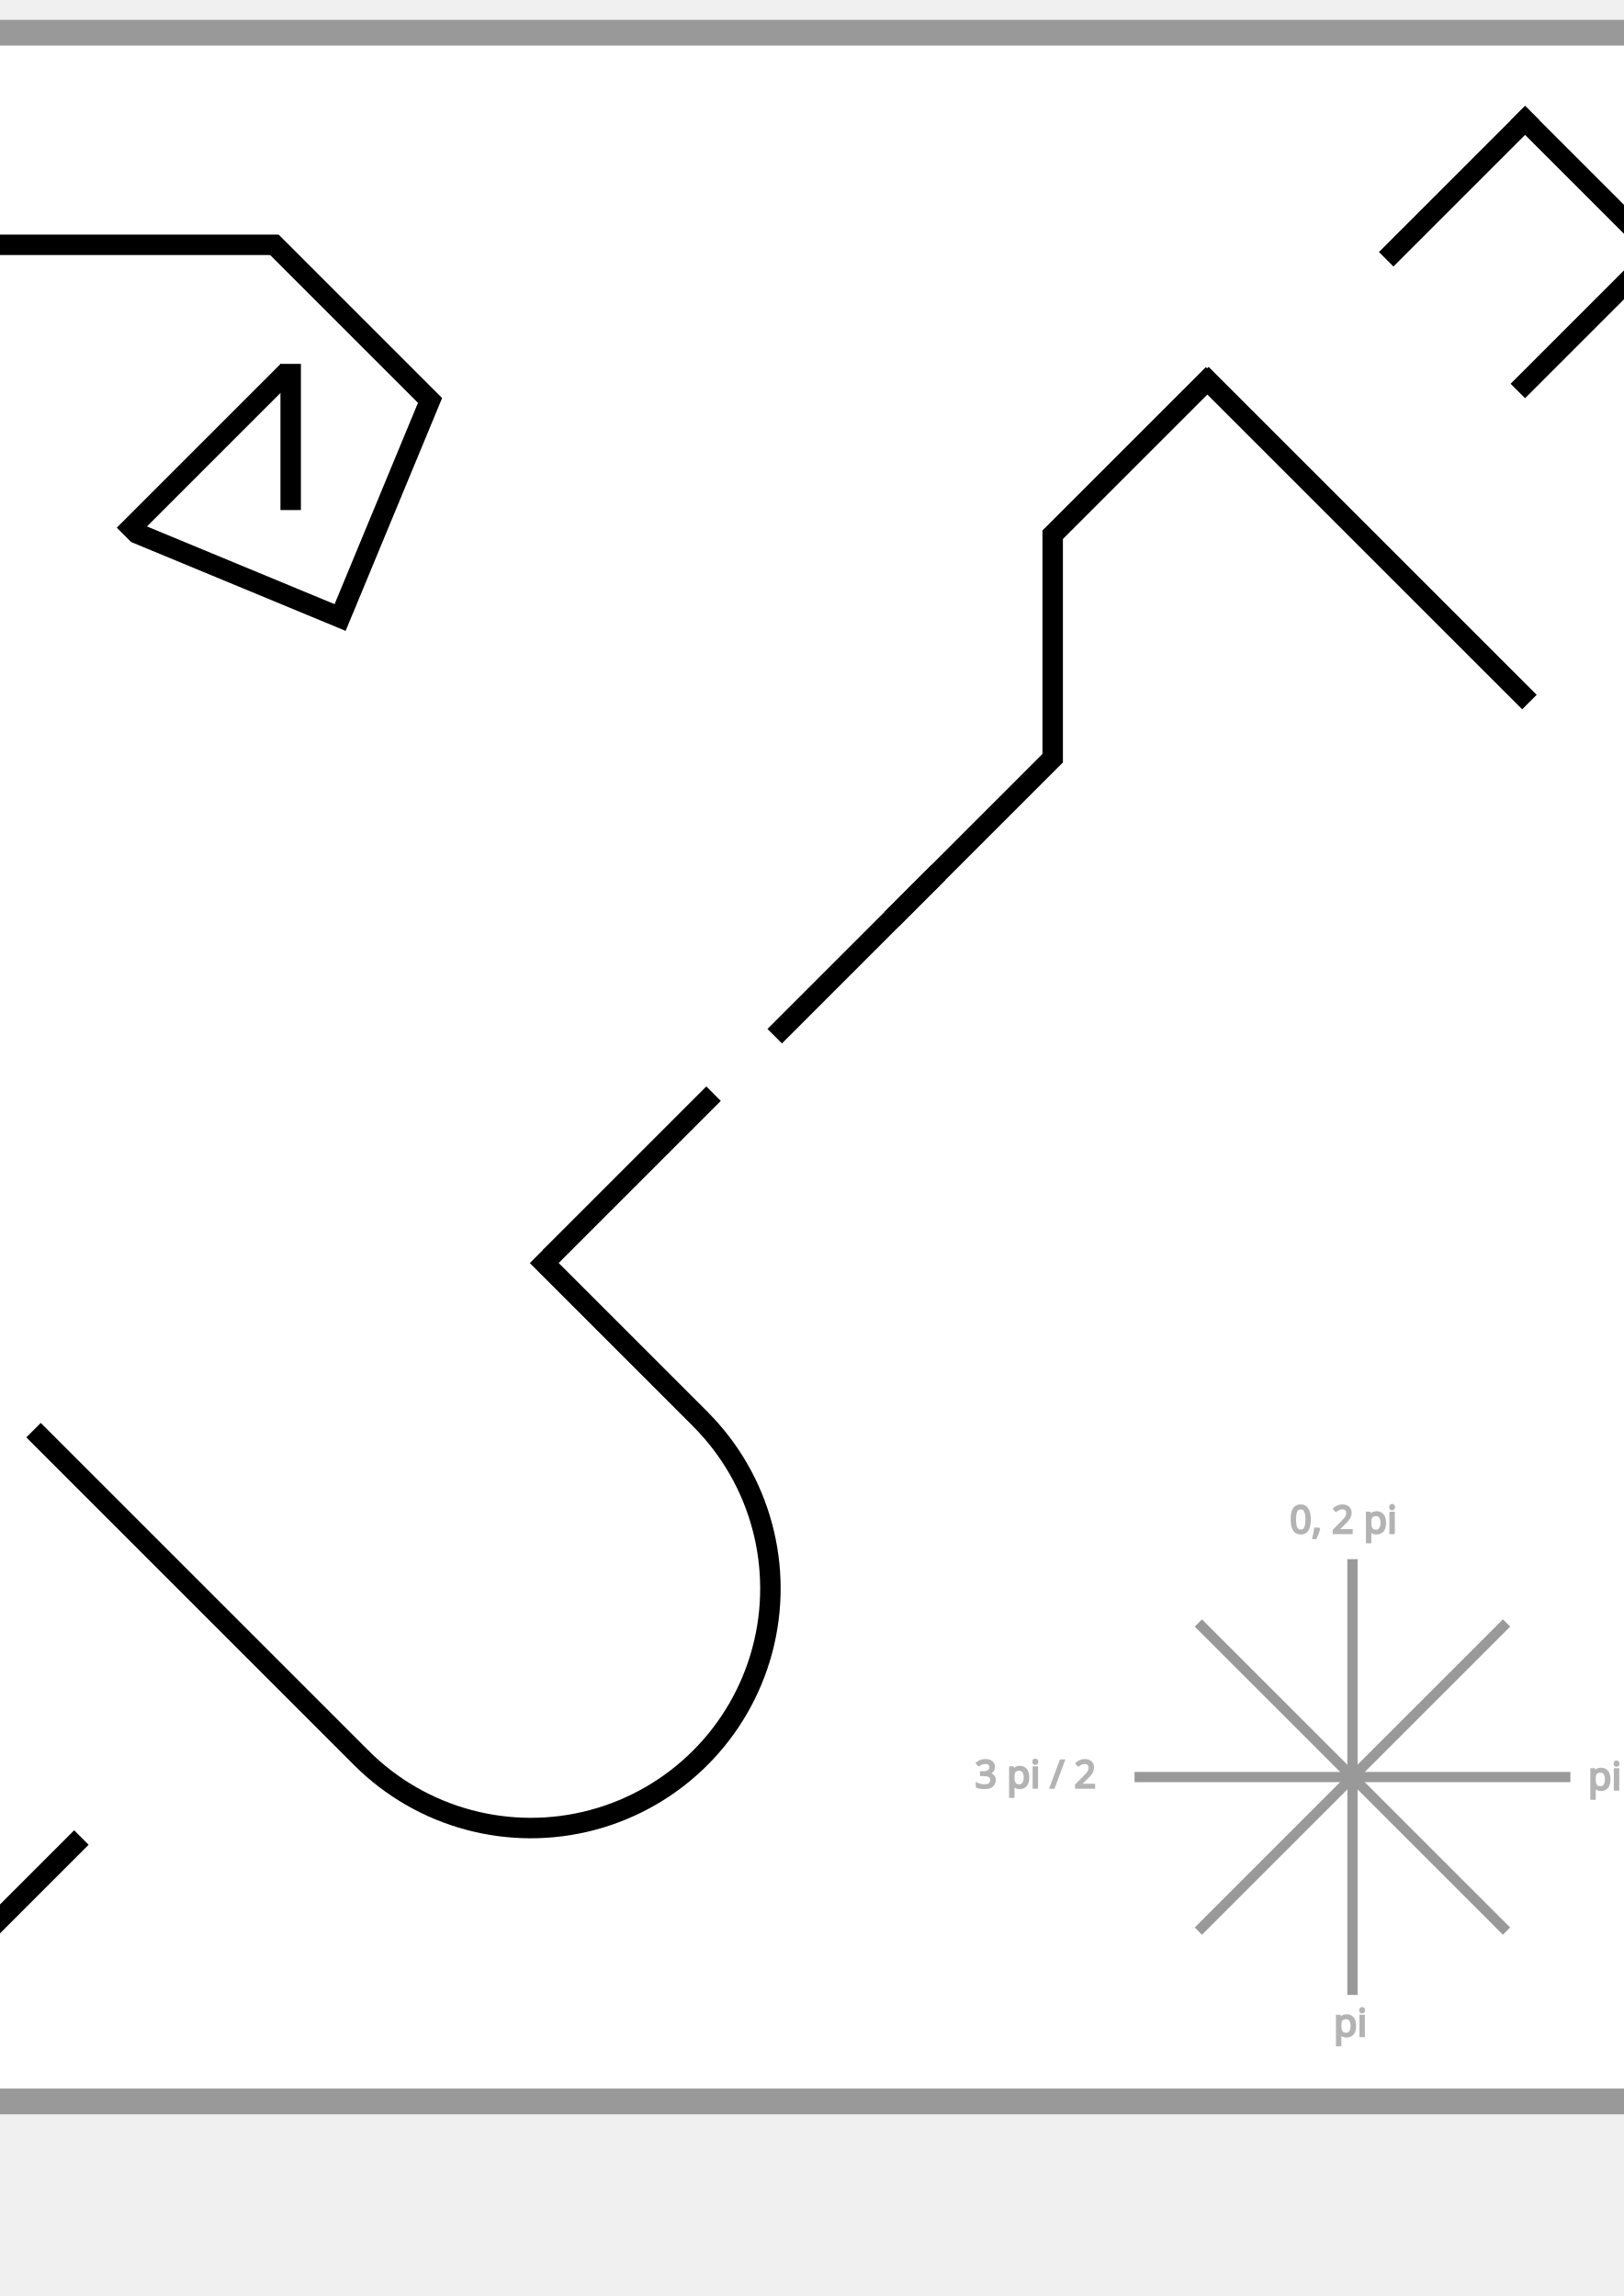
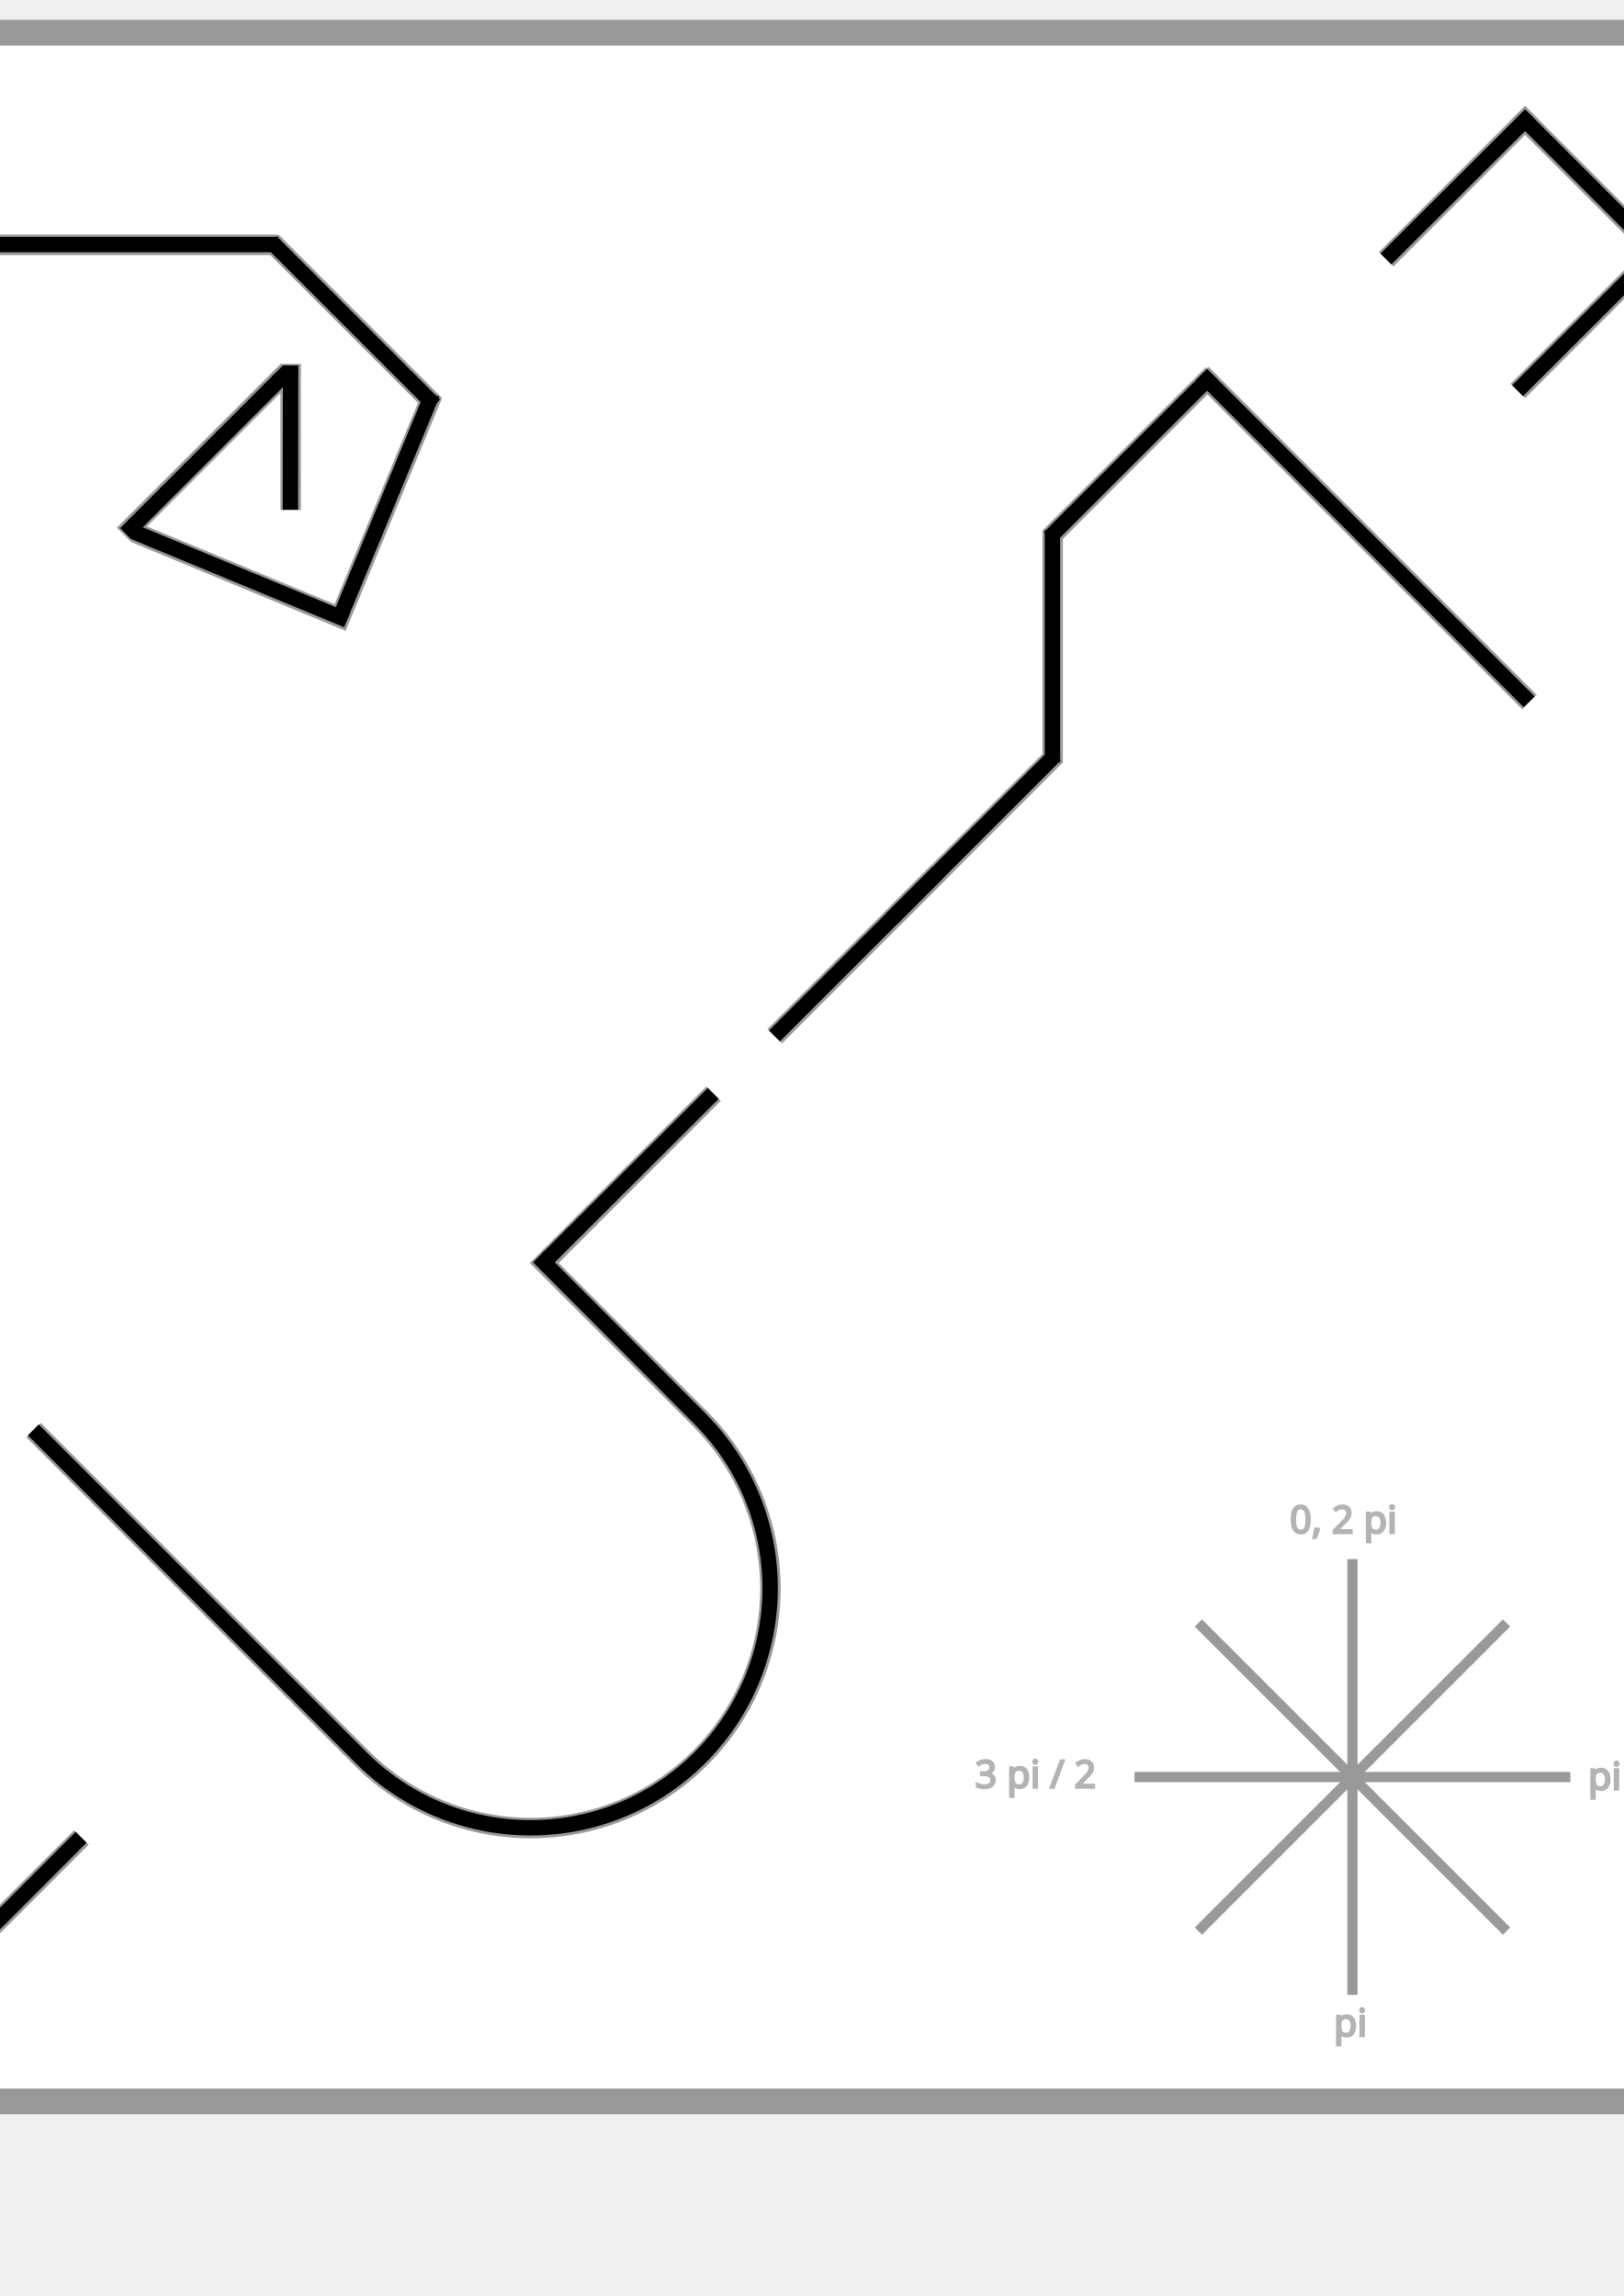
<svg xmlns="http://www.w3.org/2000/svg" width="793.701" height="1122.52" viewBox="0 0 210 297" version="1.1" id="svg1525">
  <defs id="defs1519" />
  <g id="layer1">
    <rect style="fill:#ffffff;stroke:#999999;stroke-width:3.329;stroke-miterlimit:4;stroke-dasharray:none" id="rect2279" width="267.604" height="267.604" x="-42.219" y="4.229" />
-     <path style="fill:none;stroke:#000000;stroke-width:2.646;stroke-miterlimit:4;stroke-dasharray:none" id="path2090" d="m -65.758,193.832 a 30.994,30.994 0 0 1 -15.497,26.842 30.994,30.994 0 0 1 -30.994,0 30.994,30.994 0 0 1 -15.497,-26.842" transform="rotate(-45)" />
-     <path style="fill:none;stroke:#000000;stroke-width:2.646;stroke-linecap:butt;stroke-linejoin:miter;stroke-miterlimit:4;stroke-dasharray:none;stroke-opacity:1" d="M 46.765,227.424 4.338,184.998" id="path2094" />
-     <path style="fill:none;stroke:#000000;stroke-width:2.646;stroke-linecap:butt;stroke-linejoin:miter;stroke-miterlimit:4;stroke-dasharray:none;stroke-opacity:1" d="M 136.147,98.639 V 68.639" id="path2094-5-9-12" />
-     <path style="fill:none;stroke:#000000;stroke-width:2.646;stroke-linecap:butt;stroke-linejoin:miter;stroke-miterlimit:4;stroke-dasharray:none;stroke-opacity:1" d="m 69.461,162.451 21.148,21.148" id="path2217" />
-     <path style="fill:none;stroke:#000000;stroke-width:2.646;stroke-linecap:butt;stroke-linejoin:miter;stroke-miterlimit:4;stroke-dasharray:none;stroke-opacity:1" d="M -6.501,220.656 -25.399,239.555" id="path2217-8" />
-     <path style="fill:none;stroke:#000000;stroke-width:2.646;stroke-linecap:butt;stroke-linejoin:miter;stroke-miterlimit:4;stroke-dasharray:none;stroke-opacity:1" d="m -25.395,237.696 18.899,18.899" id="path2217-8-7" />
-     <path style="fill:none;stroke:#000000;stroke-width:2.646;stroke-linecap:butt;stroke-linejoin:miter;stroke-miterlimit:4;stroke-dasharray:none;stroke-opacity:1" d="M 10.526,237.695 -8.372,256.594" id="path2217-8-4" />
-     <path style="fill:none;stroke:#000000;stroke-width:2.646;stroke-linecap:butt;stroke-linejoin:miter;stroke-miterlimit:4;stroke-dasharray:none;stroke-opacity:1" d="M 92.287,141.472 71.139,162.62" id="path2217-6" />
-     <path style="fill:none;stroke:#000000;stroke-width:2.646;stroke-linecap:butt;stroke-linejoin:miter;stroke-miterlimit:4;stroke-dasharray:none;stroke-opacity:1" d="M 136.526,97.7 115.377,118.848" id="path2217-6-1" />
-     <path style="fill:none;stroke:#000000;stroke-width:2.646;stroke-linecap:butt;stroke-linejoin:miter;stroke-miterlimit:4;stroke-dasharray:none;stroke-opacity:1" d="m 156.897,48.422 -21.148,21.148" id="path2217-6-1-4" />
-     <path style="fill:none;stroke:#000000;stroke-width:2.646;stroke-linecap:butt;stroke-linejoin:miter;stroke-miterlimit:4;stroke-dasharray:none;stroke-opacity:1" d="M 197.806,90.816 155.379,48.39" id="path2094-1" />
-     <path style="fill:none;stroke:#000000;stroke-width:2.646;stroke-linecap:butt;stroke-linejoin:miter;stroke-miterlimit:4;stroke-dasharray:none;stroke-opacity:1" d="M 196.309,50.576 215.208,31.677" id="path2217-8-78" />
-     <path style="fill:none;stroke:#000000;stroke-width:2.646;stroke-linecap:butt;stroke-linejoin:miter;stroke-miterlimit:4;stroke-dasharray:none;stroke-opacity:1" d="M 215.204,33.536 196.305,14.637" id="path2217-8-7-6" />
-     <path style="fill:none;stroke:#000000;stroke-width:2.646;stroke-linecap:butt;stroke-linejoin:miter;stroke-miterlimit:4;stroke-dasharray:none;stroke-opacity:1" d="m 179.282,33.538 18.899,-18.899" id="path2217-8-4-8" />
-     <path style="fill:none;stroke:#000000;stroke-width:2.646;stroke-linecap:butt;stroke-linejoin:miter;stroke-miterlimit:4;stroke-dasharray:none;stroke-opacity:1" d="m 121.344,112.89 -21.148,21.148" id="path2217-6-1-7" />
-     <path style="fill:none;stroke:#000000;stroke-width:2.646;stroke-linecap:butt;stroke-linejoin:miter;stroke-miterlimit:4;stroke-dasharray:none;stroke-opacity:1" d="m 35.978,31.668 -56.368,-5e-5" id="path2217-6-1-7-3" />
-     <path style="fill:none;stroke:#000000;stroke-width:2.646;stroke-linecap:butt;stroke-linejoin:miter;stroke-miterlimit:4;stroke-dasharray:none;stroke-opacity:1" d="m 35.095,31.276 21.148,21.148" id="path2217-62" />
-     <path style="fill:none;stroke:#000000;stroke-width:2.646;stroke-linecap:butt;stroke-linejoin:miter;stroke-miterlimit:4;stroke-dasharray:none;stroke-opacity:1" d="M 44.472,78.712 55.952,50.995" id="path2094-5-9-12-8" />
-     <path style="fill:none;stroke:#000000;stroke-width:2.646;stroke-linecap:butt;stroke-linejoin:miter;stroke-miterlimit:4;stroke-dasharray:none;stroke-opacity:1" d="M 17.491,68.903 45.207,80.383" id="path2094-5-9-12-8-0" />
-     <path style="fill:none;stroke:#000000;stroke-width:2.646;stroke-linecap:butt;stroke-linejoin:miter;stroke-miterlimit:4;stroke-dasharray:none;stroke-opacity:1" d="M 37.254,47.98 16.041,69.193" id="path2094-5-9-12-8-0-6" />
-     <path style="fill:none;stroke:#000000;stroke-width:2.646;stroke-linecap:butt;stroke-linejoin:miter;stroke-miterlimit:4;stroke-dasharray:none;stroke-opacity:1" d="m 37.595,65.978 -3e-6,-18.908" id="path2094-5-9-12-8-0-6-9" />
+     <g id="g18107" style="fill:none;stroke:#999999">
+       <path style="fill:none;stroke:#999999;stroke-width:2.646;stroke-miterlimit:4;stroke-dasharray:none" id="path2090" d="m -65.758,193.832 a 30.994,30.994 0 0 1 -15.497,26.842 30.994,30.994 0 0 1 -30.994,0 30.994,30.994 0 0 1 -15.497,-26.842" transform="rotate(-45)" />
+       <path style="fill:none;stroke:#999999;stroke-width:2.646;stroke-linecap:butt;stroke-linejoin:miter;stroke-miterlimit:4;stroke-dasharray:none;stroke-opacity:1" d="M 46.765,227.424 4.338,184.998" id="path2094" />
+       <path style="fill:none;stroke:#999999;stroke-width:2.646;stroke-linecap:butt;stroke-linejoin:miter;stroke-miterlimit:4;stroke-dasharray:none;stroke-opacity:1" d="M 136.147,98.639 V 68.639" id="path2094-5-9-12" />
+       <path style="fill:none;stroke:#999999;stroke-width:2.646;stroke-linecap:butt;stroke-linejoin:miter;stroke-miterlimit:4;stroke-dasharray:none;stroke-opacity:1" d="m 69.461,162.451 21.148,21.148" id="path2217" />
+       <path style="fill:none;stroke:#999999;stroke-width:2.646;stroke-linecap:butt;stroke-linejoin:miter;stroke-miterlimit:4;stroke-dasharray:none;stroke-opacity:1" d="M -6.501,220.656 -25.399,239.555" id="path2217-8" />
+       <path style="fill:none;stroke:#999999;stroke-width:2.646;stroke-linecap:butt;stroke-linejoin:miter;stroke-miterlimit:4;stroke-dasharray:none;stroke-opacity:1" d="m -25.395,237.696 18.899,18.899" id="path2217-8-7" />
+       <path style="fill:none;stroke:#999999;stroke-width:2.646;stroke-linecap:butt;stroke-linejoin:miter;stroke-miterlimit:4;stroke-dasharray:none;stroke-opacity:1" d="M 10.526,237.695 -8.372,256.594" id="path2217-8-4" />
+       <path style="fill:none;stroke:#999999;stroke-width:2.646;stroke-linecap:butt;stroke-linejoin:miter;stroke-miterlimit:4;stroke-dasharray:none;stroke-opacity:1" d="M 92.287,141.472 71.139,162.62" id="path2217-6" />
+       <path style="fill:none;stroke:#999999;stroke-width:2.646;stroke-linecap:butt;stroke-linejoin:miter;stroke-miterlimit:4;stroke-dasharray:none;stroke-opacity:1" d="M 136.526,97.7 115.377,118.848" id="path2217-6-1" />
+       <path style="fill:none;stroke:#999999;stroke-width:2.646;stroke-linecap:butt;stroke-linejoin:miter;stroke-miterlimit:4;stroke-dasharray:none;stroke-opacity:1" d="m 156.897,48.422 -21.148,21.148" id="path2217-6-1-4" />
+       <path style="fill:none;stroke:#999999;stroke-width:2.646;stroke-linecap:butt;stroke-linejoin:miter;stroke-miterlimit:4;stroke-dasharray:none;stroke-opacity:1" d="M 197.806,90.816 155.379,48.39" id="path2094-1" />
+       <path style="fill:none;stroke:#999999;stroke-width:2.646;stroke-linecap:butt;stroke-linejoin:miter;stroke-miterlimit:4;stroke-dasharray:none;stroke-opacity:1" d="M 196.309,50.576 215.208,31.677" id="path2217-8-78" />
+       <path style="fill:none;stroke:#999999;stroke-width:2.646;stroke-linecap:butt;stroke-linejoin:miter;stroke-miterlimit:4;stroke-dasharray:none;stroke-opacity:1" d="M 215.204,33.536 196.305,14.637" id="path2217-8-7-6" />
+       <path style="fill:none;stroke:#999999;stroke-width:2.646;stroke-linecap:butt;stroke-linejoin:miter;stroke-miterlimit:4;stroke-dasharray:none;stroke-opacity:1" d="m 179.282,33.538 18.899,-18.899" id="path2217-8-4-8" />
+       <path style="fill:none;stroke:#999999;stroke-width:2.646;stroke-linecap:butt;stroke-linejoin:miter;stroke-miterlimit:4;stroke-dasharray:none;stroke-opacity:1" d="m 121.344,112.89 -21.148,21.148" id="path2217-6-1-7" />
+       <path style="fill:none;stroke:#999999;stroke-width:2.646;stroke-linecap:butt;stroke-linejoin:miter;stroke-miterlimit:4;stroke-dasharray:none;stroke-opacity:1" d="m 35.978,31.668 -56.368,-5e-5" id="path2217-6-1-7-3" />
+       <path style="fill:none;stroke:#999999;stroke-width:2.646;stroke-linecap:butt;stroke-linejoin:miter;stroke-miterlimit:4;stroke-dasharray:none;stroke-opacity:1" d="m 35.095,31.276 21.148,21.148" id="path2217-62" />
+       <path style="fill:none;stroke:#999999;stroke-width:2.646;stroke-linecap:butt;stroke-linejoin:miter;stroke-miterlimit:4;stroke-dasharray:none;stroke-opacity:1" d="M 44.472,78.712 55.952,50.995" id="path2094-5-9-12-8" />
+       <path style="fill:none;stroke:#999999;stroke-width:2.646;stroke-linecap:butt;stroke-linejoin:miter;stroke-miterlimit:4;stroke-dasharray:none;stroke-opacity:1" d="M 17.491,68.903 45.207,80.383" id="path2094-5-9-12-8-0" />
+       <path style="fill:none;stroke:#999999;stroke-width:2.646;stroke-linecap:butt;stroke-linejoin:miter;stroke-miterlimit:4;stroke-dasharray:none;stroke-opacity:1" d="M 37.254,47.98 16.041,69.193" id="path2094-5-9-12-8-0-6" />
+       <path style="fill:none;stroke:#999999;stroke-width:2.646;stroke-linecap:butt;stroke-linejoin:miter;stroke-miterlimit:4;stroke-dasharray:none;stroke-opacity:1" d="m 37.595,65.978 -3e-6,-18.908" id="path2094-5-9-12-8-0-6-9" />
+     </g>
    <path style="fill:#999999;stroke:#999999;stroke-width:1.323;stroke-linecap:butt;stroke-linejoin:miter;stroke-miterlimit:4;stroke-dasharray:none;stroke-opacity:1" d="m 203.103,229.871 -56.368,-5e-5" id="path2217-6-1-7-3-8" />
    <path style="fill:#999999;stroke:#999999;stroke-width:1.323;stroke-linecap:butt;stroke-linejoin:miter;stroke-miterlimit:4;stroke-dasharray:none;stroke-opacity:1" d="m 174.919,258.055 5e-5,-56.368" id="path2217-6-1-7-3-8-0" />
    <path style="fill:#999999;stroke:#999999;stroke-width:1.323;stroke-linecap:butt;stroke-linejoin:miter;stroke-miterlimit:4;stroke-dasharray:none;stroke-opacity:1" d="M 194.848,249.8 154.99,209.942" id="path2217-6-1-7-3-8-9" />
    <path style="fill:#999999;stroke:#999999;stroke-width:1.323;stroke-linecap:butt;stroke-linejoin:miter;stroke-miterlimit:4;stroke-dasharray:none;stroke-opacity:1" d="m 154.99,249.8 39.858,-39.858" id="path2217-6-1-7-3-8-9-4" />
    <text xml:space="preserve" style="font-style:normal;font-weight:normal;font-size:4.939px;line-height:1.25;font-family:sans-serif;fill:#b3b3b3;fill-opacity:1;stroke:#b3b3b3;stroke-width:0.265" x="166.825" y="198.317" id="text1105">
      <tspan id="tspan1103" x="166.825" y="198.317" style="font-size:4.939px;fill:#b3b3b3;stroke:#b3b3b3;stroke-width:0.265">0, 2 pi</tspan>
    </text>
    <text xml:space="preserve" style="font-style:normal;font-weight:normal;font-size:4.939px;line-height:1.25;font-family:sans-serif;fill:#b3b3b3;fill-opacity:1;stroke:#b3b3b3;stroke-width:0.265" x="172.496" y="263.39" id="text1105-0">
      <tspan id="tspan1103-6" x="172.496" y="263.39" style="font-size:4.939px;fill:#b3b3b3;stroke:#b3b3b3;stroke-width:0.265">pi</tspan>
    </text>
    <text xml:space="preserve" style="font-style:normal;font-weight:normal;font-size:4.939px;line-height:1.25;font-family:sans-serif;fill:#b3b3b3;fill-opacity:1;stroke:#b3b3b3;stroke-width:0.265" x="205.394" y="231.498" id="text1105-0-6">
      <tspan id="tspan1103-6-1" x="205.394" y="231.498" style="font-size:4.939px;fill:#b3b3b3;stroke:#b3b3b3;stroke-width:0.265">pi / 2</tspan>
    </text>
    <text xml:space="preserve" style="font-style:normal;font-weight:normal;font-size:4.939px;line-height:1.25;font-family:sans-serif;fill:#b3b3b3;fill-opacity:1;stroke:#b3b3b3;stroke-width:0.265" x="126.114" y="231.251" id="text1105-0-6-6">
      <tspan id="tspan1103-6-1-3" x="126.114" y="231.251" style="font-size:4.939px;fill:#b3b3b3;stroke:#b3b3b3;stroke-width:0.265">3 pi / 2</tspan>
    </text>
+     <g id="g18107-5" style="fill:none;stroke:#000000;stroke-width:1.984;stroke-miterlimit:4;stroke-dasharray:none" transform="translate(-0.03535692,-0.03414624)">
+       <path style="fill:none;stroke:#000000;stroke-width:1.984;stroke-miterlimit:4;stroke-dasharray:none" id="path2090-7" d="m -65.758,193.832 a 30.994,30.994 0 0 1 -15.497,26.842 30.994,30.994 0 0 1 -30.994,0 30.994,30.994 0 0 1 -15.497,-26.842" transform="rotate(-45)" />
+       <path style="fill:none;stroke:#000000;stroke-width:1.984;stroke-linecap:butt;stroke-linejoin:miter;stroke-miterlimit:4;stroke-dasharray:none;stroke-opacity:1" d="M 46.765,227.424 4.338,184.998" id="path2094-2" />
+       <path style="fill:none;stroke:#000000;stroke-width:1.984;stroke-linecap:butt;stroke-linejoin:miter;stroke-miterlimit:4;stroke-dasharray:none;stroke-opacity:1" d="M 136.147,98.639 V 68.639" id="path2094-5-9-12-5" />
+       <path style="fill:none;stroke:#000000;stroke-width:1.984;stroke-linecap:butt;stroke-linejoin:miter;stroke-miterlimit:4;stroke-dasharray:none;stroke-opacity:1" d="m 69.678,162.617 20.931,20.982" id="path2217-9" />
+       <path style="fill:none;stroke:#000000;stroke-width:1.984;stroke-linecap:butt;stroke-linejoin:miter;stroke-miterlimit:4;stroke-dasharray:none;stroke-opacity:1" d="M -6.501,220.656 -25.111,239.3" id="path2217-8-0" />
+       <path style="fill:none;stroke:#000000;stroke-width:1.984;stroke-linecap:butt;stroke-linejoin:miter;stroke-miterlimit:4;stroke-dasharray:none;stroke-opacity:1" d="m -25.128,237.88 18.665,18.648" id="path2217-8-7-9" />
+       <path style="fill:none;stroke:#000000;stroke-width:1.984;stroke-linecap:butt;stroke-linejoin:miter;stroke-miterlimit:4;stroke-dasharray:none;stroke-opacity:1" d="M 10.526,237.695 -8.122,256.393" id="path2217-8-4-0" />
+       <path style="fill:none;stroke:#000000;stroke-width:1.984;stroke-linecap:butt;stroke-linejoin:miter;stroke-miterlimit:4;stroke-dasharray:none;stroke-opacity:1" d="m 92.287,141.472 -21.432,21.382" id="path2217-6-4" />
+       <path style="fill:none;stroke:#000000;stroke-width:1.984;stroke-linecap:butt;stroke-linejoin:miter;stroke-miterlimit:4;stroke-dasharray:none;stroke-opacity:1" d="M 136.526,97.7 115.377,118.848" id="path2217-6-1-0" />
+       <path style="fill:none;stroke:#000000;stroke-width:1.984;stroke-linecap:butt;stroke-linejoin:miter;stroke-miterlimit:4;stroke-dasharray:none;stroke-opacity:1" d="M 156.847,48.481 135.749,69.571" id="path2217-6-1-4-6" />
+       <path style="fill:none;stroke:#000000;stroke-width:1.984;stroke-linecap:butt;stroke-linejoin:miter;stroke-miterlimit:4;stroke-dasharray:none;stroke-opacity:1" d="M 197.806,90.816 155.454,48.465" id="path2094-1-2" />
+       <path style="fill:none;stroke:#000000;stroke-width:1.984;stroke-linecap:butt;stroke-linejoin:miter;stroke-miterlimit:4;stroke-dasharray:none;stroke-opacity:1" d="m 196.309,50.576 18.686,-18.663" id="path2217-8-78-9" />
+       <path style="fill:none;stroke:#000000;stroke-width:1.984;stroke-linecap:butt;stroke-linejoin:miter;stroke-miterlimit:4;stroke-dasharray:none;stroke-opacity:1" d="M 214.979,33.288 196.588,14.897" id="path2217-8-7-6-0" />
+       <path style="fill:none;stroke:#000000;stroke-width:1.984;stroke-linecap:butt;stroke-linejoin:miter;stroke-miterlimit:4;stroke-dasharray:none;stroke-opacity:1" d="m 179.282,33.538 18.686,-18.639" id="path2217-8-4-8-0" />
+       <path style="fill:none;stroke:#000000;stroke-width:1.984;stroke-linecap:butt;stroke-linejoin:miter;stroke-miterlimit:4;stroke-dasharray:none;stroke-opacity:1" d="m 121.344,112.89 -21.148,21.148" id="path2217-6-1-7-9" />
+       <path style="fill:none;stroke:#000000;stroke-width:1.984;stroke-linecap:butt;stroke-linejoin:miter;stroke-miterlimit:4;stroke-dasharray:none;stroke-opacity:1" d="m 35.978,31.668 -56.368,-5e-5" id="path2217-6-1-7-3-1" />
+       <path style="fill:none;stroke:#000000;stroke-width:1.984;stroke-linecap:butt;stroke-linejoin:miter;stroke-miterlimit:4;stroke-dasharray:none;stroke-opacity:1" d="m 35.095,31.276 21.148,21.148" id="path2217-62-9" />
+       <path style="fill:none;stroke:#000000;stroke-width:1.984;stroke-linecap:butt;stroke-linejoin:miter;stroke-miterlimit:4;stroke-dasharray:none;stroke-opacity:1" d="m 44.171,79.463 11.781,-28.468" id="path2094-5-9-12-8-8" />
+       <path style="fill:none;stroke:#000000;stroke-width:1.984;stroke-linecap:butt;stroke-linejoin:miter;stroke-miterlimit:4;stroke-dasharray:none;stroke-opacity:1" d="M 17.341,68.836 44.923,80.249" id="path2094-5-9-12-8-0-8" />
+       <path style="fill:none;stroke:#000000;stroke-width:1.984;stroke-linecap:butt;stroke-linejoin:miter;stroke-miterlimit:4;stroke-dasharray:none;stroke-opacity:1" d="M 37.337,47.996 16.275,69.059" id="path2094-5-9-12-8-0-6-4" />
+       <path style="fill:none;stroke:#000000;stroke-width:1.984;stroke-linecap:butt;stroke-linejoin:miter;stroke-miterlimit:4;stroke-dasharray:none;stroke-opacity:1" d="m 37.595,65.978 0.033,-18.674" id="path2094-5-9-12-8-0-6-9-4" />
+     </g>
+     <rect style="fill:#000000;stroke:#000000;stroke-width:1.984;stroke-miterlimit:4;stroke-dasharray:none" id="rect18189" width="25.702" height="1.323" x="-27.403" y="153.836" />
+     <rect style="fill:#1a1a1a;stroke:#1a1a1a;stroke-width:1.984;stroke-miterlimit:4;stroke-dasharray:none" id="rect18189-0" width="25.702" height="1.323" x="-27.403" y="150.529" />
+     <rect style="fill:#333333;stroke:#333333;stroke-width:1.984;stroke-miterlimit:4;stroke-dasharray:none" id="rect18189-0-7" width="25.702" height="1.323" x="-27.403" y="147.222" />
+     <rect style="fill:#4d4d4d;stroke:#4d4d4d;stroke-width:1.984;stroke-miterlimit:4;stroke-dasharray:none" id="rect18189-0-7-0" width="25.702" height="1.323" x="-27.403" y="143.914" />
+     <rect style="fill:#666666;stroke:#666666;stroke-width:1.984;stroke-miterlimit:4;stroke-dasharray:none" id="rect18189-0-7-0-6" width="25.702" height="1.323" x="-27.403" y="140.607" />
+     <rect style="fill:#808080;stroke:#808080;stroke-width:1.984;stroke-miterlimit:4;stroke-dasharray:none" id="rect18189-0-7-0-6-9" width="25.702" height="1.323" x="-27.403" y="137.3" />
+     <rect style="fill:#999999;stroke:#999999;stroke-width:1.984;stroke-miterlimit:4;stroke-dasharray:none" id="rect18189-0-7-0-6-9-2" width="25.702" height="1.323" x="-27.403" y="133.993" />
+     <rect style="fill:#cccccc;stroke:#cccccc;stroke-width:1.984;stroke-miterlimit:4;stroke-dasharray:none" id="rect18189-0-7-0-6-9-2-0" width="25.702" height="1.323" x="-27.403" y="130.685" />
+     <rect style="fill:#e6e6e6;stroke:#e6e6e6;stroke-width:1.984;stroke-miterlimit:4;stroke-dasharray:none" id="rect18189-0-7-0-6-9-2-0-1" width="25.702" height="1.323" x="-27.403" y="127.378" />
+     <rect style="fill:#ececec;stroke:#ececec;stroke-width:1.984;stroke-miterlimit:4;stroke-dasharray:none" id="rect18189-0-7-0-6-9-2-0-1-6" width="25.702" height="1.323" x="-27.403" y="124.071" />
+     <rect style="fill:#f2f2f2;stroke:#f2f2f2;stroke-width:1.984;stroke-miterlimit:4;stroke-dasharray:none" id="rect18189-0-7-0-6-9-2-0-1-6-0" width="25.702" height="1.323" x="-27.403" y="120.763" />
+     <rect style="fill:#f9f9f9;stroke:#f9f9f9;stroke-width:1.984;stroke-miterlimit:4;stroke-dasharray:none" id="rect18189-0-7-0-6-9-2-0-1-6-0-4" width="25.702" height="1.323" x="-27.403" y="117.456" />
+     <rect style="fill:#ffffff;stroke:#ffffff;stroke-width:1.984;stroke-miterlimit:4;stroke-dasharray:none" id="rect18189-0-7-0-6-9-2-0-1-6-0-4-0" width="25.702" height="1.323" x="-27.403" y="114.149" />
  </g>
</svg>
